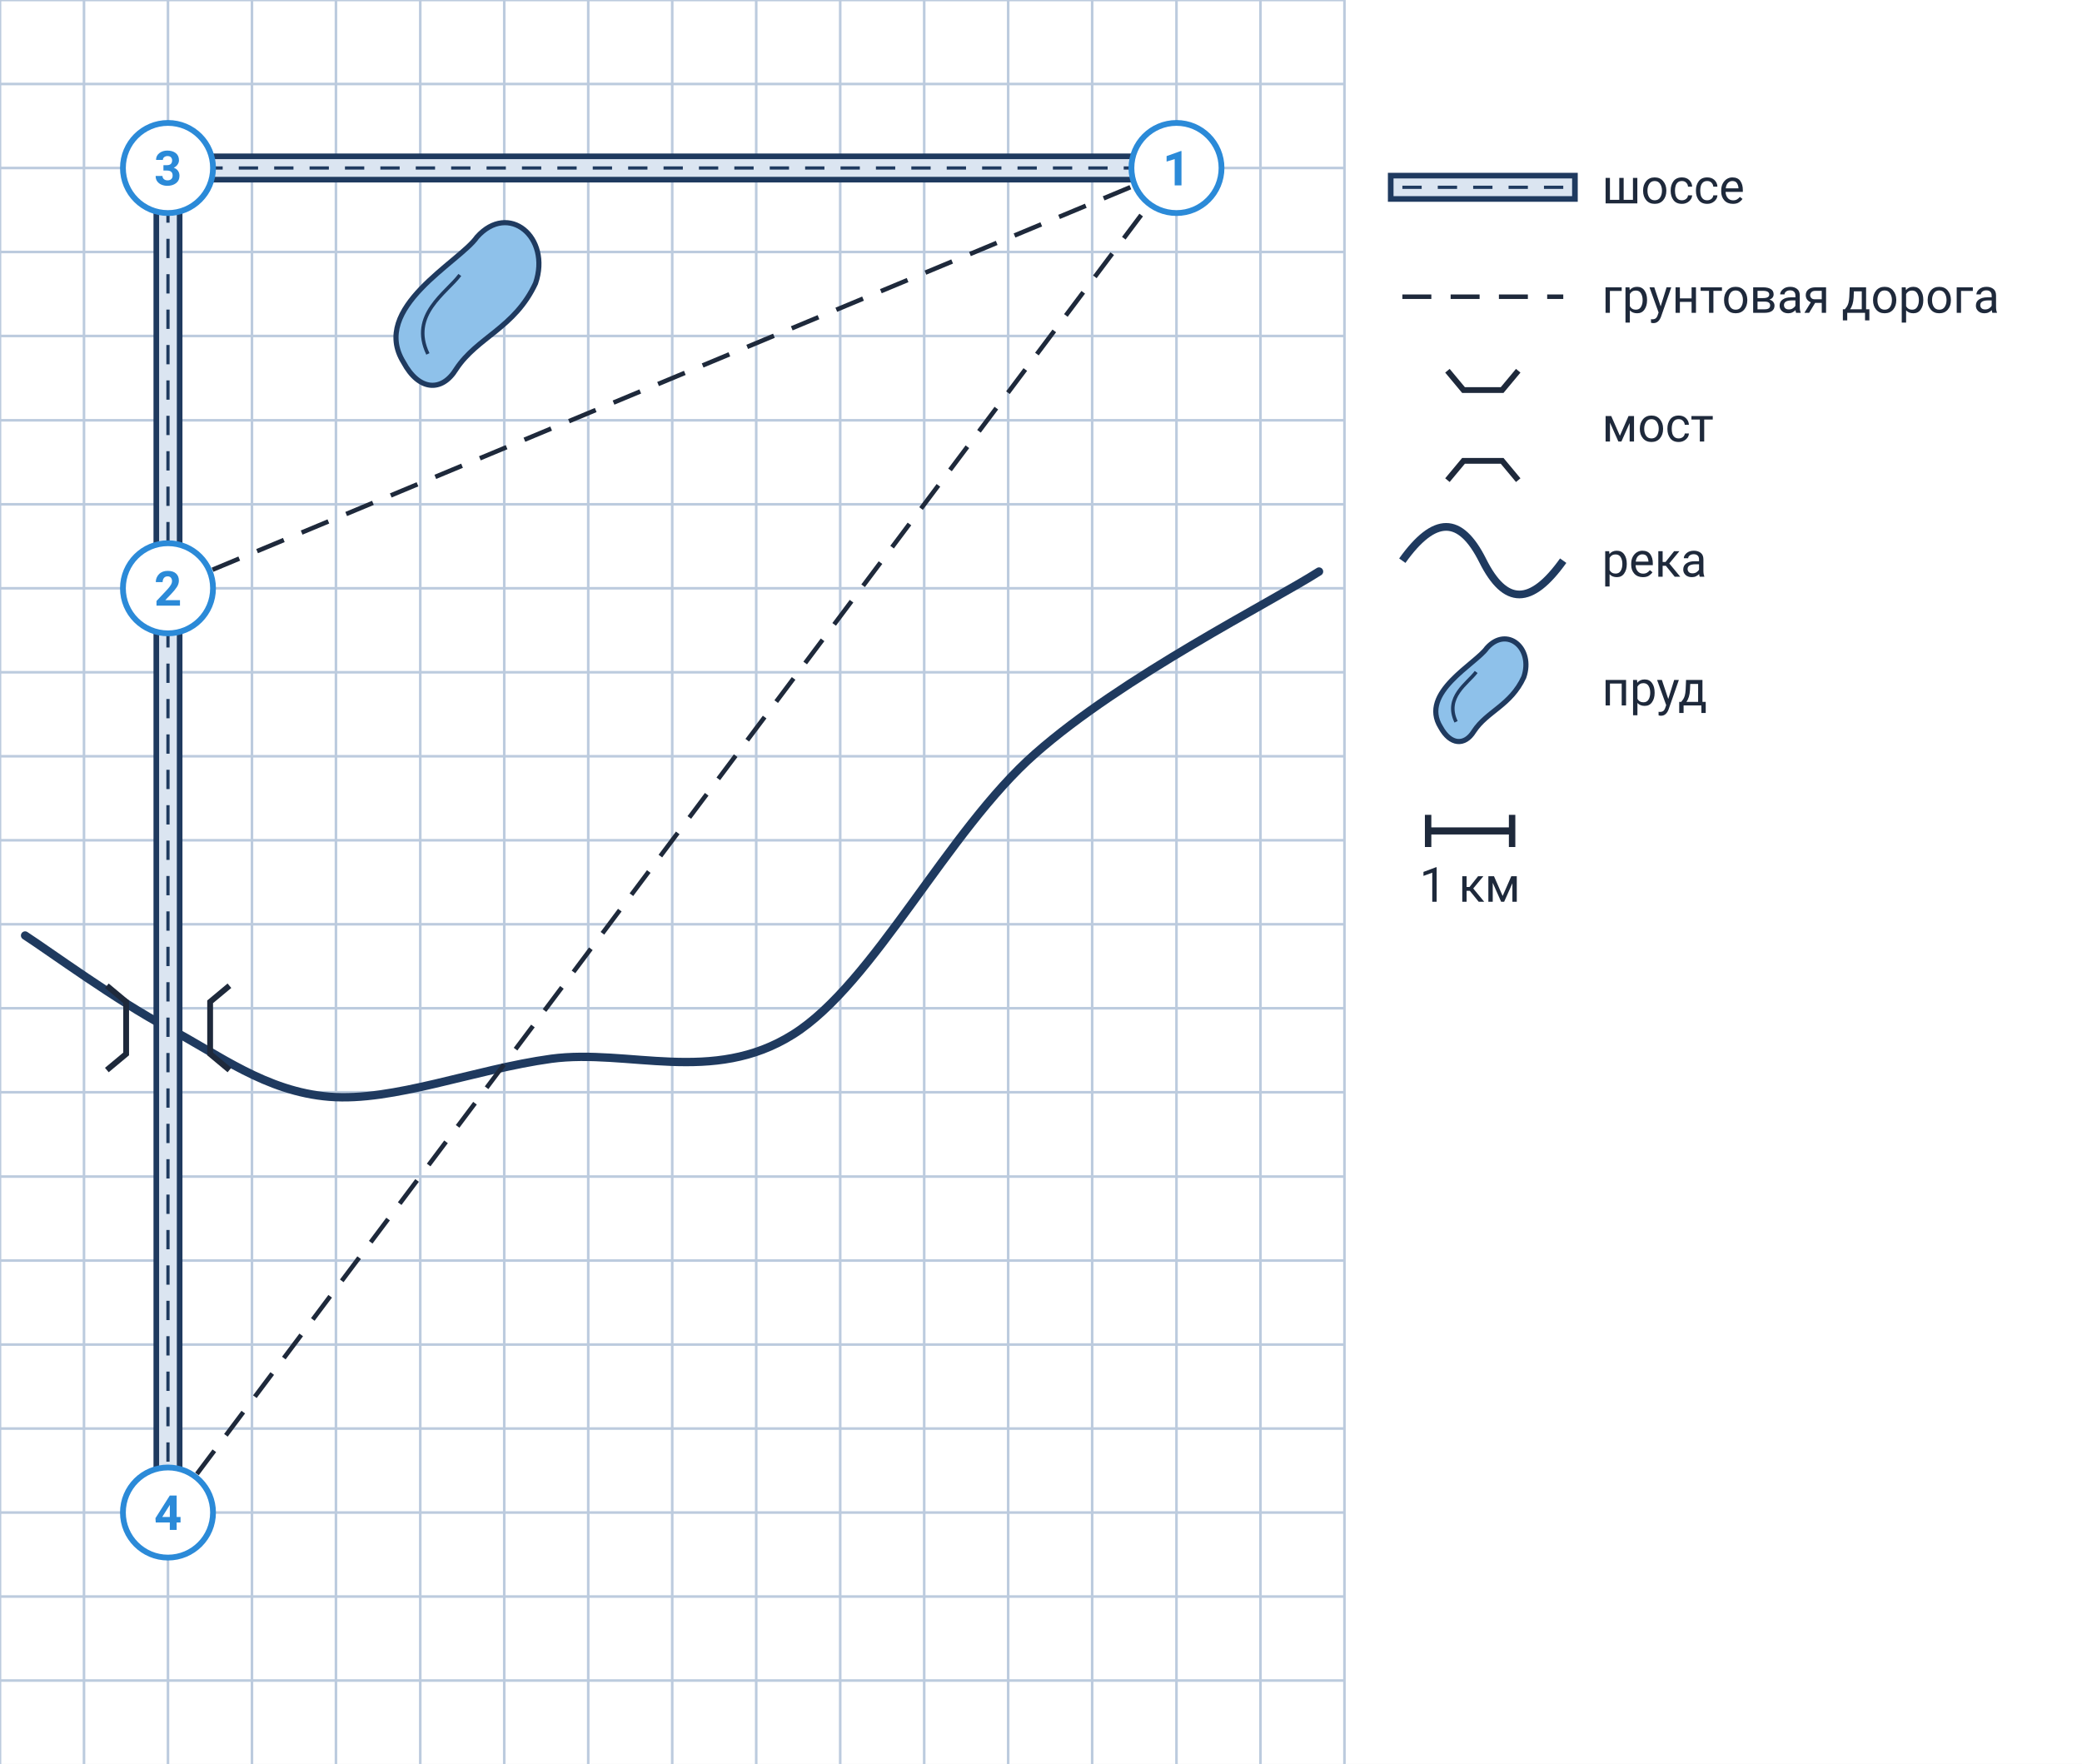
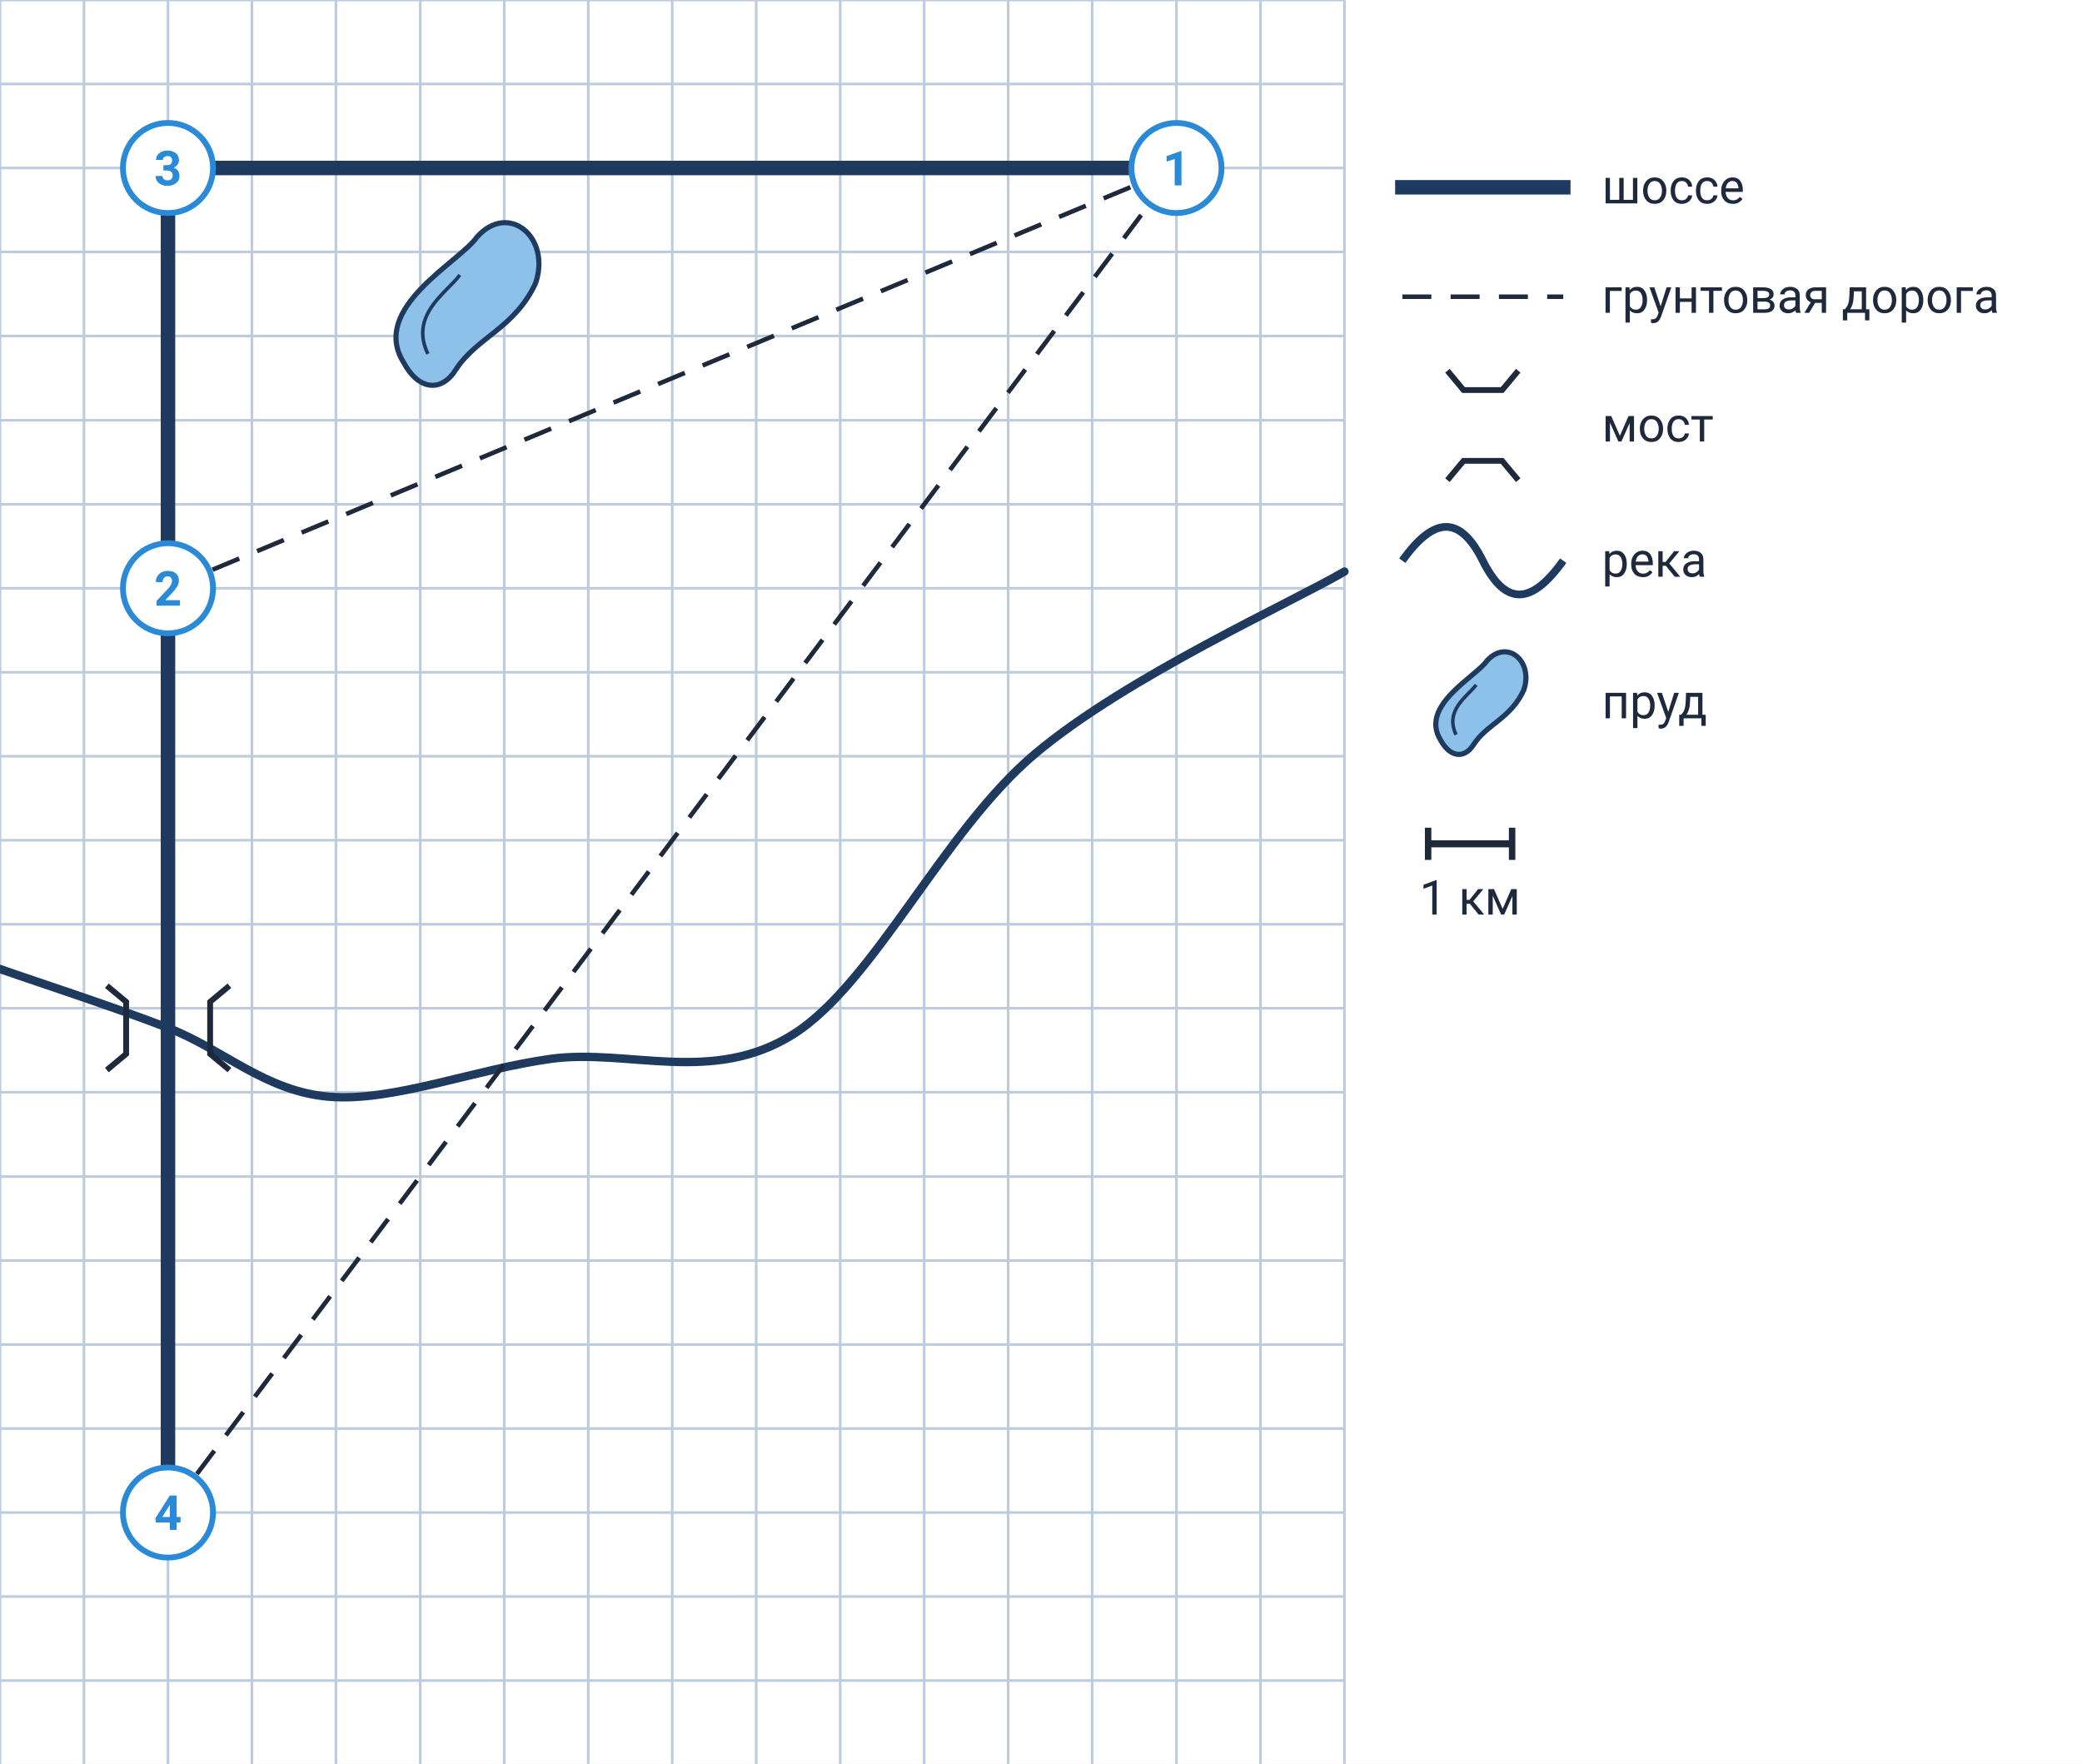
<svg xmlns="http://www.w3.org/2000/svg" viewBox="0 0 647 548" width="647" height="548">
  <rect width="647" height="548" fill="white" />
  <rect width="648" height="548" fill="white" />
  <line x1="0.0" y1="0.0" x2="0.0" y2="548.3" stroke="#bccbde" stroke-width="0.8" stroke-linecap="butt" />
  <line x1="26.1" y1="0.0" x2="26.1" y2="548.3" stroke="#bccbde" stroke-width="0.8" stroke-linecap="butt" />
  <line x1="52.2" y1="0.0" x2="52.2" y2="548.3" stroke="#bccbde" stroke-width="0.8" stroke-linecap="butt" />
  <line x1="78.3" y1="0.0" x2="78.3" y2="548.3" stroke="#bccbde" stroke-width="0.8" stroke-linecap="butt" />
  <line x1="104.4" y1="0.0" x2="104.4" y2="548.3" stroke="#bccbde" stroke-width="0.8" stroke-linecap="butt" />
  <line x1="130.6" y1="0.0" x2="130.6" y2="548.3" stroke="#bccbde" stroke-width="0.8" stroke-linecap="butt" />
  <line x1="156.7" y1="0.0" x2="156.7" y2="548.3" stroke="#bccbde" stroke-width="0.8" stroke-linecap="butt" />
  <line x1="182.8" y1="0.0" x2="182.8" y2="548.3" stroke="#bccbde" stroke-width="0.8" stroke-linecap="butt" />
  <line x1="208.9" y1="0.0" x2="208.9" y2="548.3" stroke="#bccbde" stroke-width="0.8" stroke-linecap="butt" />
  <line x1="235.0" y1="0.0" x2="235.0" y2="548.3" stroke="#bccbde" stroke-width="0.8" stroke-linecap="butt" />
  <line x1="261.1" y1="0.0" x2="261.1" y2="548.3" stroke="#bccbde" stroke-width="0.8" stroke-linecap="butt" />
  <line x1="287.2" y1="0.0" x2="287.2" y2="548.3" stroke="#bccbde" stroke-width="0.8" stroke-linecap="butt" />
  <line x1="313.3" y1="0.0" x2="313.3" y2="548.3" stroke="#bccbde" stroke-width="0.8" stroke-linecap="butt" />
  <line x1="339.4" y1="0.0" x2="339.4" y2="548.3" stroke="#bccbde" stroke-width="0.8" stroke-linecap="butt" />
  <line x1="365.6" y1="0.0" x2="365.6" y2="548.3" stroke="#bccbde" stroke-width="0.8" stroke-linecap="butt" />
  <line x1="391.7" y1="0.0" x2="391.7" y2="548.3" stroke="#bccbde" stroke-width="0.8" stroke-linecap="butt" />
  <line x1="417.8" y1="0.0" x2="417.8" y2="548.3" stroke="#bccbde" stroke-width="0.8" stroke-linecap="butt" />
  <line x1="0.0" y1="0.0" x2="417.8" y2="0.0" stroke="#bccbde" stroke-width="0.8" stroke-linecap="butt" />
  <line x1="0.0" y1="26.1" x2="417.8" y2="26.1" stroke="#bccbde" stroke-width="0.8" stroke-linecap="butt" />
  <line x1="0.0" y1="52.2" x2="417.8" y2="52.2" stroke="#bccbde" stroke-width="0.8" stroke-linecap="butt" />
  <line x1="0.0" y1="78.3" x2="417.8" y2="78.3" stroke="#bccbde" stroke-width="0.8" stroke-linecap="butt" />
  <line x1="0.0" y1="104.4" x2="417.8" y2="104.4" stroke="#bccbde" stroke-width="0.8" stroke-linecap="butt" />
  <line x1="0.0" y1="130.6" x2="417.8" y2="130.6" stroke="#bccbde" stroke-width="0.8" stroke-linecap="butt" />
  <line x1="0.0" y1="156.7" x2="417.8" y2="156.7" stroke="#bccbde" stroke-width="0.8" stroke-linecap="butt" />
  <line x1="0.0" y1="182.8" x2="417.8" y2="182.8" stroke="#bccbde" stroke-width="0.8" stroke-linecap="butt" />
  <line x1="0.0" y1="208.9" x2="417.8" y2="208.9" stroke="#bccbde" stroke-width="0.8" stroke-linecap="butt" />
  <line x1="0.0" y1="235.0" x2="417.8" y2="235.0" stroke="#bccbde" stroke-width="0.8" stroke-linecap="butt" />
  <line x1="0.0" y1="261.1" x2="417.8" y2="261.1" stroke="#bccbde" stroke-width="0.8" stroke-linecap="butt" />
  <line x1="0.0" y1="287.2" x2="417.8" y2="287.2" stroke="#bccbde" stroke-width="0.8" stroke-linecap="butt" />
  <line x1="0.0" y1="313.3" x2="417.8" y2="313.3" stroke="#bccbde" stroke-width="0.8" stroke-linecap="butt" />
  <line x1="0.0" y1="339.4" x2="417.8" y2="339.4" stroke="#bccbde" stroke-width="0.8" stroke-linecap="butt" />
  <line x1="0.0" y1="365.6" x2="417.8" y2="365.6" stroke="#bccbde" stroke-width="0.8" stroke-linecap="butt" />
  <line x1="0.0" y1="391.7" x2="417.8" y2="391.7" stroke="#bccbde" stroke-width="0.8" stroke-linecap="butt" />
  <line x1="0.0" y1="417.8" x2="417.8" y2="417.8" stroke="#bccbde" stroke-width="0.8" stroke-linecap="butt" />
  <line x1="0.0" y1="443.9" x2="417.8" y2="443.9" stroke="#bccbde" stroke-width="0.8" stroke-linecap="butt" />
  <line x1="0.0" y1="470.0" x2="417.8" y2="470.0" stroke="#bccbde" stroke-width="0.8" stroke-linecap="butt" />
  <line x1="0.0" y1="496.1" x2="417.8" y2="496.1" stroke="#bccbde" stroke-width="0.8" stroke-linecap="butt" />
  <line x1="0.0" y1="522.2" x2="417.8" y2="522.2" stroke="#bccbde" stroke-width="0.8" stroke-linecap="butt" />
-   <path d="M409.9,177.6 C395.2,187.0 348.9,210.2 321.7,234.2 C294.4,258.2 271.6,305.6 246.5,321.4 C221.4,337.2 195.3,325.8 171.3,329.0 C147.3,332.3 122.2,342.4 102.4,340.8 C82.5,339.2 68.0,327.7 52.2,319.4 C36.5,311.1 15.2,295.5 7.8,290.7" fill="none" stroke="#1f3a5f" stroke-width="2.6" stroke-linecap="round" />
+   <path d="M417.8,177.6 C401.8,187.0 350.2,210.2 321.7,234.2 C293.1,258.2 271.6,305.6 246.5,321.4 C221.4,337.2 195.3,325.8 171.3,329.0 C147.3,332.3 122.2,342.4 102.4,340.8 C82.5,339.2 69.3,326.0 52.2,319.4 C35.2,312.8 8.7,304.2 0.0,301.1" fill="none" stroke="#1f3a5f" stroke-width="2.6" stroke-linecap="round" />
  <line x1="52.2" y1="182.8" x2="365.6" y2="52.2" stroke="#1e293b" stroke-width="1.4" stroke-linecap="butt" stroke-dasharray="9 6" />
  <line x1="52.2" y1="470.0" x2="365.6" y2="52.2" stroke="#1e293b" stroke-width="1.4" stroke-linecap="butt" stroke-dasharray="9 6" />
-   <line x1="52.2" y1="52.2" x2="365.6" y2="52.2" stroke="#1f3a5f" stroke-width="9" stroke-linecap="square" />
-   <line x1="52.2" y1="52.2" x2="365.6" y2="52.2" stroke="#dbe5f1" stroke-width="5.5" stroke-linecap="square" />
-   <line x1="52.2" y1="52.2" x2="365.6" y2="52.2" stroke="#1f3a5f" stroke-width="1" stroke-linecap="butt" stroke-dasharray="6 5" />
-   <line x1="52.2" y1="52.2" x2="52.2" y2="470.0" stroke="#1f3a5f" stroke-width="9" stroke-linecap="square" />
-   <line x1="52.2" y1="52.2" x2="52.2" y2="470.0" stroke="#dbe5f1" stroke-width="5.5" stroke-linecap="square" />
-   <line x1="52.2" y1="52.2" x2="52.2" y2="470.0" stroke="#1f3a5f" stroke-width="1" stroke-linecap="butt" stroke-dasharray="6 5" />
+   <line x1="52.2" y1="52.2" x2="365.6" y2="52.2" stroke="#1f3a5f" stroke-width="4.5" stroke-linecap="square" />
+   <line x1="52.2" y1="52.2" x2="52.2" y2="470.0" stroke="#1f3a5f" stroke-width="4.5" stroke-linecap="square" />
  <path d="M33.2,306.3 L39.2,311.3 L39.2,327.5 L33.2,332.5" fill="none" stroke="#1e293b" stroke-width="1.8" />
  <path d="M71.3,306.3 L65.3,311.3 L65.3,327.5 L71.3,332.5" fill="none" stroke="#1e293b" stroke-width="1.8" />
  <g transform="translate(146.2 94.0) rotate(-35)">
    <path d="M-27.7,3.3 C-26.6,-16.6 4.4,-12.2 13.3,-15.5 C27.7,-18.9 32.2,-2.2 20.0,6.7 C6.7,14.4 -4.4,10.0 -15.5,14.4 C-23.3,17.8 -28.9,13.3 -27.7,3.3Z" fill="#8ec1ea" stroke="#1f3a5f" stroke-width="1.6" />
    <path d="M-20.0,5.5 C-17.8,-7.8 -4.4,-6.7 2.2,-8.9" fill="none" stroke="#1f3a5f" stroke-width="1.1" />
  </g>
  <circle cx="52.2" cy="470.0" r="14" fill="white" stroke="#2b8ad8" stroke-width="1.8" />
  <text x="52.2" y="475.4" font-size="15" text-anchor="middle" fill="#2b8ad8" font-weight="bold" font-family="-apple-system,Segoe UI,Roboto,Arial,sans-serif">4</text>
  <circle cx="52.2" cy="182.8" r="14" fill="white" stroke="#2b8ad8" stroke-width="1.8" />
  <text x="52.2" y="188.2" font-size="15" text-anchor="middle" fill="#2b8ad8" font-weight="bold" font-family="-apple-system,Segoe UI,Roboto,Arial,sans-serif">2</text>
  <circle cx="52.2" cy="52.2" r="14" fill="white" stroke="#2b8ad8" stroke-width="1.8" />
  <text x="52.2" y="57.6" font-size="15" text-anchor="middle" fill="#2b8ad8" font-weight="bold" font-family="-apple-system,Segoe UI,Roboto,Arial,sans-serif">3</text>
  <circle cx="365.6" cy="52.2" r="14" fill="white" stroke="#2b8ad8" stroke-width="1.8" />
  <text x="365.6" y="57.6" font-size="15" text-anchor="middle" fill="#2b8ad8" font-weight="bold" font-family="-apple-system,Segoe UI,Roboto,Arial,sans-serif">1</text>
-   <line x1="435.8" y1="58.2" x2="485.8" y2="58.2" stroke="#1f3a5f" stroke-width="9" stroke-linecap="square" />
-   <line x1="435.8" y1="58.2" x2="485.8" y2="58.2" stroke="#dbe5f1" stroke-width="5.5" stroke-linecap="square" />
-   <line x1="435.8" y1="58.2" x2="485.8" y2="58.2" stroke="#1f3a5f" stroke-width="1" stroke-linecap="butt" stroke-dasharray="6 5" />
+   <line x1="435.8" y1="58.2" x2="485.8" y2="58.2" stroke="#1f3a5f" stroke-width="4.5" stroke-linecap="square" />
  <text x="497.8" y="63.2" font-size="15" text-anchor="start" fill="#1e293b" font-weight="normal" font-family="-apple-system,Segoe UI,Roboto,Arial,sans-serif">шоссе</text>
  <line x1="435.8" y1="92.2" x2="485.8" y2="92.2" stroke="#1e293b" stroke-width="1.4" stroke-linecap="butt" stroke-dasharray="9 6" />
  <text x="497.8" y="97.2" font-size="15" text-anchor="start" fill="#1e293b" font-weight="normal" font-family="-apple-system,Segoe UI,Roboto,Arial,sans-serif">грунтовая дорога</text>
  <path d="M449.8,115.2 L454.8,121.2 L466.8,121.2 L471.8,115.2" fill="none" stroke="#1e293b" stroke-width="1.8" />
  <path d="M449.8,149.2 L454.8,143.2 L466.8,143.2 L471.8,149.2" fill="none" stroke="#1e293b" stroke-width="1.8" />
  <text x="497.8" y="137.2" font-size="15" text-anchor="start" fill="#1e293b" font-weight="normal" font-family="-apple-system,Segoe UI,Roboto,Arial,sans-serif">мост</text>
  <path d="M435.778,174.222 c10,-14 18,-14 25,0 s15,14 25,0" fill="none" stroke="#1f3a5f" stroke-width="2.4" />
  <text x="497.8" y="179.2" font-size="15" text-anchor="start" fill="#1e293b" font-weight="normal" font-family="-apple-system,Segoe UI,Roboto,Arial,sans-serif">река</text>
-   <g transform="translate(460.8 214.2) rotate(-35)">
+   <g transform="translate(460.8 218.2) rotate(-35)">
    <path d="M-17.5,2.1 C-16.8,-10.5 2.8,-7.7 8.4,-9.8 C17.5,-11.9 20.3,-1.4 12.6,4.2 C4.2,9.1 -2.8,6.3 -9.8,9.1 C-14.7,11.2 -18.2,8.4 -17.5,2.1Z" fill="#8ec1ea" stroke="#1f3a5f" stroke-width="1.6" />
    <path d="M-12.6,3.5 C-11.2,-4.9 -2.8,-4.2 1.4,-5.6" fill="none" stroke="#1f3a5f" stroke-width="1.1" />
  </g>
-   <text x="497.8" y="219.2" font-size="15" text-anchor="start" fill="#1e293b" font-weight="normal" font-family="-apple-system,Segoe UI,Roboto,Arial,sans-serif">пруд</text>
-   <line x1="443.8" y1="258.2" x2="469.9" y2="258.2" stroke="#1e293b" stroke-width="2.2" stroke-linecap="butt" />
-   <line x1="443.8" y1="253.2" x2="443.8" y2="263.2" stroke="#1e293b" stroke-width="2" stroke-linecap="butt" />
-   <line x1="469.9" y1="253.2" x2="469.9" y2="263.2" stroke="#1e293b" stroke-width="2" stroke-linecap="butt" />
-   <text x="456.8" y="280.2" font-size="15" text-anchor="middle" fill="#1e293b" font-weight="normal" font-family="-apple-system,Segoe UI,Roboto,Arial,sans-serif">1 км</text>
+   <text x="497.8" y="223.2" font-size="15" text-anchor="start" fill="#1e293b" font-weight="normal" font-family="-apple-system,Segoe UI,Roboto,Arial,sans-serif">пруд</text>
+   <line x1="443.8" y1="262.2" x2="469.9" y2="262.2" stroke="#1e293b" stroke-width="2.2" stroke-linecap="butt" />
+   <line x1="443.8" y1="257.2" x2="443.8" y2="267.2" stroke="#1e293b" stroke-width="2" stroke-linecap="butt" />
+   <line x1="469.9" y1="257.2" x2="469.9" y2="267.2" stroke="#1e293b" stroke-width="2" stroke-linecap="butt" />
+   <text x="456.8" y="284.2" font-size="15" text-anchor="middle" fill="#1e293b" font-weight="normal" font-family="-apple-system,Segoe UI,Roboto,Arial,sans-serif">1 км</text>
</svg>
